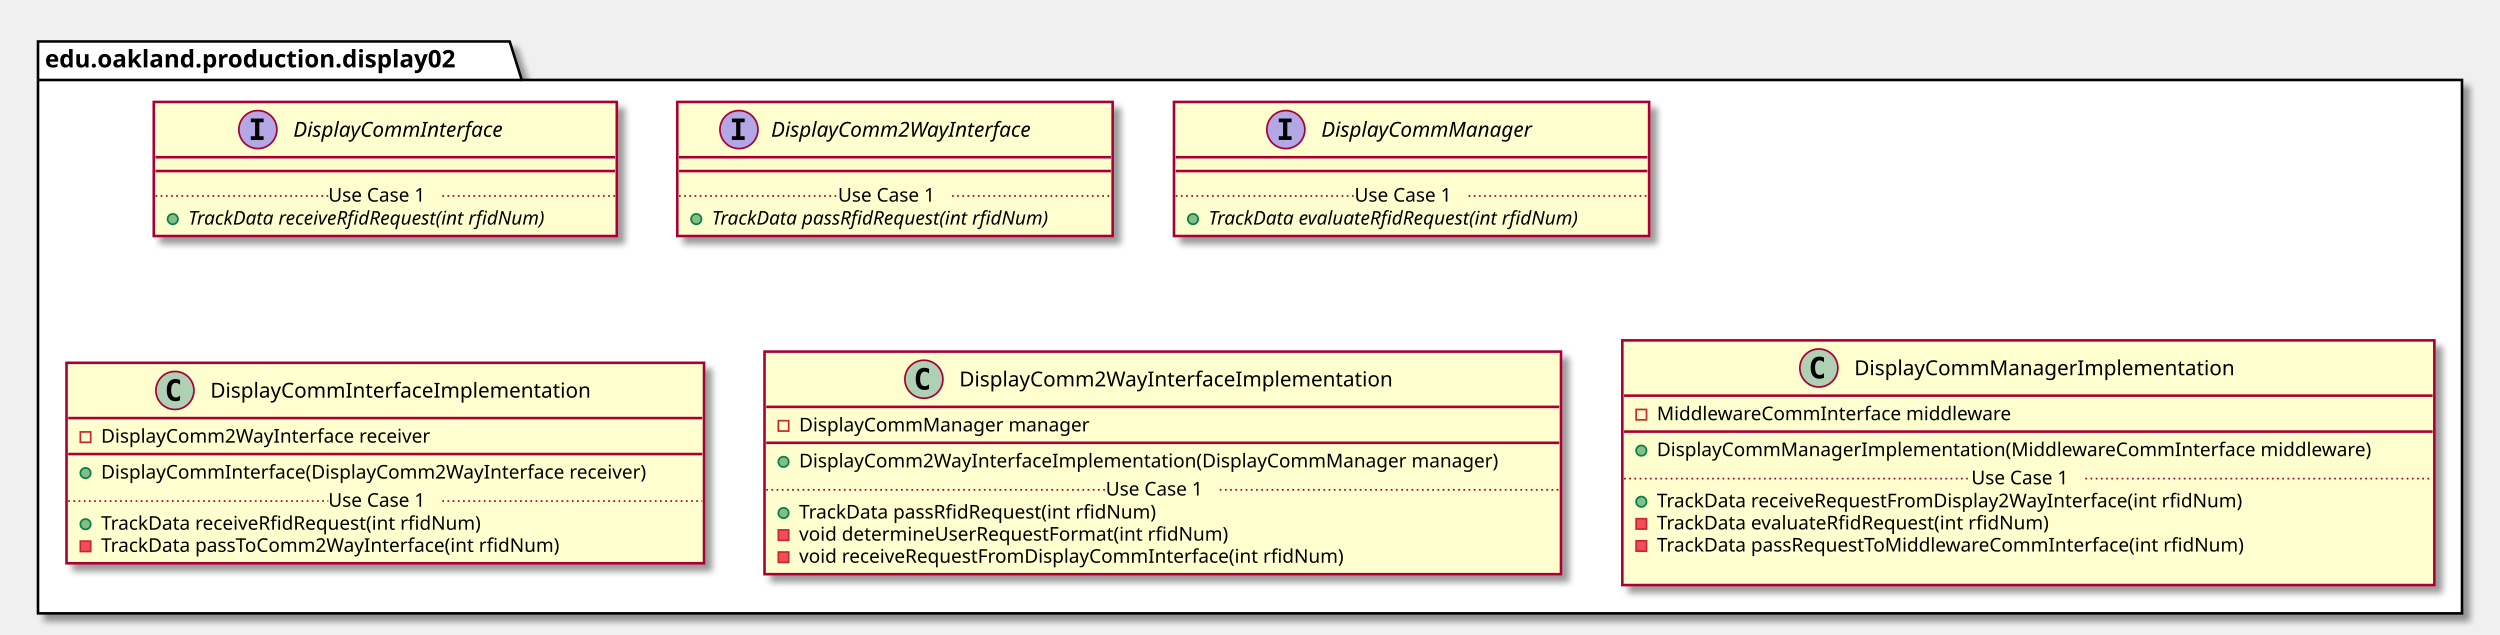
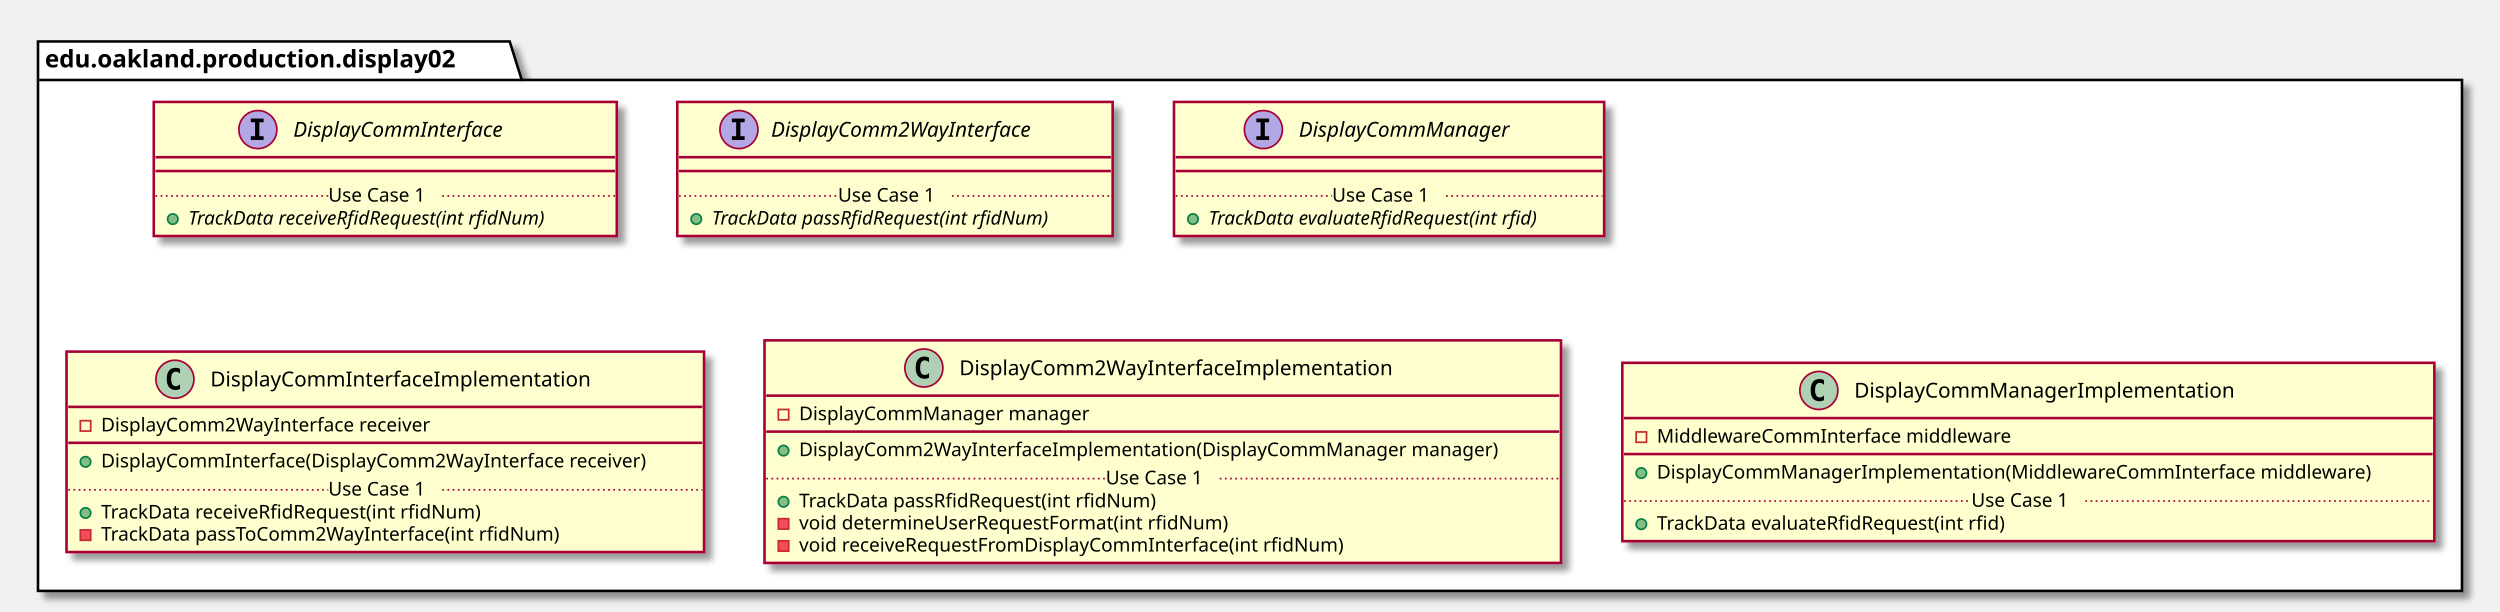
- <svg xmlns="http://www.w3.org/2000/svg" contentScriptType="application/ecmascript" contentStyleType="text/css" height="367px" preserveAspectRatio="none" style="width:1447px;height:367px;" version="1.1" viewBox="0 0 1447 367" width="1447px" zoomAndPan="magnify">
+ <svg xmlns="http://www.w3.org/2000/svg" contentScriptType="application/ecmascript" contentStyleType="text/css" height="354px" preserveAspectRatio="none" style="width:1447px;height:354px;" version="1.1" viewBox="0 0 1447 354" width="1447px" zoomAndPan="magnify">
  <defs>
-     <filter height="300%" id="f12lylh90zrlnk" width="300%" x="-1" y="-1">
+     <filter height="300%" id="f1ee8sc4un9j89" width="300%" x="-1" y="-1">
      <feGaussianBlur result="blurOut" stdDeviation="2.0" />
      <feColorMatrix in="blurOut" result="blurOut2" type="matrix" values="0 0 0 0 0 0 0 0 0 0 0 0 0 0 0 0 0 0 .4 0" />
      <feOffset dx="4.0" dy="4.0" in="blurOut2" result="blurOut3" />
      <feBlend in="SourceGraphic" in2="blurOut3" mode="normal" />
    </filter>
  </defs>
  <g>
-     <polygon fill="#FFFFFF" filter="url(#f12lylh90zrlnk)" points="22,24,295,24,302,46.297,1425,46.297,1425,355,22,355,22,24" style="stroke: #000000; stroke-width: 1.5;" />
+     <polygon fill="#FFFFFF" filter="url(#f1ee8sc4un9j89)" points="22,24,295,24,302,46.297,1425,46.297,1425,342,22,342,22,24" style="stroke: #000000; stroke-width: 1.5;" />
    <line style="stroke: #000000; stroke-width: 1.5;" x1="22" x2="302" y1="46.297" y2="46.297" />
    <text fill="#000000" font-family="sans-serif" font-size="14" font-weight="bold" lengthAdjust="spacingAndGlyphs" textLength="267" x="26" y="38.995">edu.oakland.production.display02</text>
-     <rect fill="#FEFECE" filter="url(#f12lylh90zrlnk)" height="77.609" id="DisplayCommInterface" style="stroke: #A80036; stroke-width: 1.5;" width="268" x="89" y="59" />
+     <rect fill="#FEFECE" filter="url(#f1ee8sc4un9j89)" height="77.609" id="DisplayCommInterface" style="stroke: #A80036; stroke-width: 1.5;" width="268" x="89" y="59" />
    <ellipse cx="149.25" cy="75" fill="#B4A7E5" rx="11" ry="11" style="stroke: #A80036; stroke-width: 1.0;" />
    <path d="M145.172,70.766 L145.172,68.609 L152.562,68.609 L152.562,70.766 L150.094,70.766 L150.094,78.844 L152.562,78.844 L152.562,81 L145.172,81 L145.172,78.844 L147.641,78.844 L147.641,70.766 L145.172,70.766 Z " />
    <text fill="#000000" font-family="sans-serif" font-size="12" font-style="italic" lengthAdjust="spacingAndGlyphs" textLength="139" x="169.75" y="79.154">DisplayCommInterface</text>
    <line style="stroke: #A80036; stroke-width: 1.5;" x1="90" x2="356" y1="91" y2="91" />
    <line style="stroke: #A80036; stroke-width: 1.5;" x1="90" x2="356" y1="99" y2="99" />
    <ellipse cx="100" cy="126.805" fill="#84BE84" rx="3" ry="3" style="stroke: #038048; stroke-width: 1.0;" />
    <text fill="#000000" font-family="sans-serif" font-size="11" font-style="italic" lengthAdjust="spacingAndGlyphs" textLength="242" x="109" y="130.015">TrackData receiveRfidRequest(int rfidNum)</text>
    <line style="stroke: #A80036; stroke-width: 1.0; stroke-dasharray: 1.0,2.0;" x1="90" x2="190" y1="113.402" y2="113.402" />
    <text fill="#000000" font-family="sans-serif" font-size="11" lengthAdjust="spacingAndGlyphs" textLength="66" x="190" y="116.71">Use Case 1</text>
    <line style="stroke: #A80036; stroke-width: 1.0; stroke-dasharray: 1.0,2.0;" x1="256" x2="356" y1="113.402" y2="113.402" />
-     <rect fill="#FEFECE" filter="url(#f12lylh90zrlnk)" height="77.609" id="DisplayComm2WayInterface" style="stroke: #A80036; stroke-width: 1.5;" width="252" x="392" y="59" />
+     <rect fill="#FEFECE" filter="url(#f1ee8sc4un9j89)" height="77.609" id="DisplayComm2WayInterface" style="stroke: #A80036; stroke-width: 1.5;" width="252" x="392" y="59" />
    <ellipse cx="427.7" cy="75" fill="#B4A7E5" rx="11" ry="11" style="stroke: #A80036; stroke-width: 1.0;" />
    <path d="M423.622,70.766 L423.622,68.609 L431.012,68.609 L431.012,70.766 L428.544,70.766 L428.544,78.844 L431.012,78.844 L431.012,81 L423.622,81 L423.622,78.844 L426.091,78.844 L426.091,70.766 L423.622,70.766 Z " />
    <text fill="#000000" font-family="sans-serif" font-size="12" font-style="italic" lengthAdjust="spacingAndGlyphs" textLength="174" x="446.3" y="79.154">DisplayComm2WayInterface</text>
    <line style="stroke: #A80036; stroke-width: 1.5;" x1="393" x2="643" y1="91" y2="91" />
    <line style="stroke: #A80036; stroke-width: 1.5;" x1="393" x2="643" y1="99" y2="99" />
    <ellipse cx="403" cy="126.805" fill="#84BE84" rx="3" ry="3" style="stroke: #038048; stroke-width: 1.0;" />
    <text fill="#000000" font-family="sans-serif" font-size="11" font-style="italic" lengthAdjust="spacingAndGlyphs" textLength="226" x="412" y="130.015">TrackData passRfidRequest(int rfidNum)</text>
    <line style="stroke: #A80036; stroke-width: 1.0; stroke-dasharray: 1.0,2.0;" x1="393" x2="485" y1="113.402" y2="113.402" />
    <text fill="#000000" font-family="sans-serif" font-size="11" lengthAdjust="spacingAndGlyphs" textLength="66" x="485" y="116.71">Use Case 1</text>
    <line style="stroke: #A80036; stroke-width: 1.0; stroke-dasharray: 1.0,2.0;" x1="551" x2="643" y1="113.402" y2="113.402" />
-     <rect fill="#FEFECE" filter="url(#f12lylh90zrlnk)" height="77.609" id="DisplayCommManager" style="stroke: #A80036; stroke-width: 1.5;" width="275" x="679.5" y="59" />
-     <ellipse cx="744.25" cy="75" fill="#B4A7E5" rx="11" ry="11" style="stroke: #A80036; stroke-width: 1.0;" />
-     <path d="M740.172,70.766 L740.172,68.609 L747.562,68.609 L747.562,70.766 L745.094,70.766 L745.094,78.844 L747.562,78.844 L747.562,81 L740.172,81 L740.172,78.844 L742.641,78.844 L742.641,70.766 L740.172,70.766 Z " />
-     <text fill="#000000" font-family="sans-serif" font-size="12" font-style="italic" lengthAdjust="spacingAndGlyphs" textLength="137" x="764.75" y="79.154">DisplayCommManager</text>
-     <line style="stroke: #A80036; stroke-width: 1.5;" x1="680.5" x2="953.5" y1="91" y2="91" />
-     <line style="stroke: #A80036; stroke-width: 1.5;" x1="680.5" x2="953.5" y1="99" y2="99" />
+     <rect fill="#FEFECE" filter="url(#f1ee8sc4un9j89)" height="77.609" id="DisplayCommManager" style="stroke: #A80036; stroke-width: 1.5;" width="249" x="679.5" y="59" />
+     <ellipse cx="731.25" cy="75" fill="#B4A7E5" rx="11" ry="11" style="stroke: #A80036; stroke-width: 1.0;" />
+     <path d="M727.172,70.766 L727.172,68.609 L734.562,68.609 L734.562,70.766 L732.094,70.766 L732.094,78.844 L734.562,78.844 L734.562,81 L727.172,81 L727.172,78.844 L729.641,78.844 L729.641,70.766 L727.172,70.766 Z " />
+     <text fill="#000000" font-family="sans-serif" font-size="12" font-style="italic" lengthAdjust="spacingAndGlyphs" textLength="137" x="751.75" y="79.154">DisplayCommManager</text>
+     <line style="stroke: #A80036; stroke-width: 1.5;" x1="680.5" x2="927.5" y1="91" y2="91" />
+     <line style="stroke: #A80036; stroke-width: 1.5;" x1="680.5" x2="927.5" y1="99" y2="99" />
    <ellipse cx="690.5" cy="126.805" fill="#84BE84" rx="3" ry="3" style="stroke: #038048; stroke-width: 1.0;" />
-     <text fill="#000000" font-family="sans-serif" font-size="11" font-style="italic" lengthAdjust="spacingAndGlyphs" textLength="249" x="699.5" y="130.015">TrackData evaluateRfidRequest(int rfidNum)</text>
-     <line style="stroke: #A80036; stroke-width: 1.0; stroke-dasharray: 1.0,2.0;" x1="680.5" x2="784" y1="113.402" y2="113.402" />
-     <text fill="#000000" font-family="sans-serif" font-size="11" lengthAdjust="spacingAndGlyphs" textLength="66" x="784" y="116.71">Use Case 1</text>
-     <line style="stroke: #A80036; stroke-width: 1.0; stroke-dasharray: 1.0,2.0;" x1="850" x2="953.5" y1="113.402" y2="113.402" />
-     <rect fill="#FEFECE" filter="url(#f12lylh90zrlnk)" height="116.023" id="DisplayCommInterfaceImplementation" style="stroke: #A80036; stroke-width: 1.5;" width="369" x="38.5" y="210" />
-     <ellipse cx="101.25" cy="226" fill="#ADD1B2" rx="11" ry="11" style="stroke: #A80036; stroke-width: 1.0;" />
-     <path d="M104.219,231.641 Q103.641,231.938 103,232.078 Q102.359,232.234 101.656,232.234 Q99.156,232.234 97.828,230.594 Q96.516,228.938 96.516,225.812 Q96.516,222.688 97.828,221.031 Q99.156,219.375 101.656,219.375 Q102.359,219.375 103,219.531 Q103.656,219.688 104.219,219.984 L104.219,222.703 Q103.594,222.125 103,221.859 Q102.406,221.578 101.781,221.578 Q100.438,221.578 99.75,222.656 Q99.062,223.719 99.062,225.812 Q99.062,227.906 99.75,228.984 Q100.438,230.047 101.781,230.047 Q102.406,230.047 103,229.781 Q103.594,229.5 104.219,228.922 L104.219,231.641 Z " />
-     <text fill="#000000" font-family="sans-serif" font-size="12" lengthAdjust="spacingAndGlyphs" textLength="235" x="121.75" y="230.154">DisplayCommInterfaceImplementation</text>
-     <line style="stroke: #A80036; stroke-width: 1.5;" x1="39.5" x2="406.5" y1="242" y2="242" />
-     <rect fill="none" height="6" style="stroke: #C82930; stroke-width: 1.0;" width="6" x="46.5" y="250" />
-     <text fill="#000000" font-family="sans-serif" font-size="11" lengthAdjust="spacingAndGlyphs" textLength="207" x="58.5" y="256.21">DisplayComm2WayInterface receiver</text>
-     <line style="stroke: #A80036; stroke-width: 1.5;" x1="39.5" x2="406.5" y1="262.805" y2="262.805" />
-     <ellipse cx="49.5" cy="273.805" fill="#84BE84" rx="3" ry="3" style="stroke: #038048; stroke-width: 1.0;" />
-     <text fill="#000000" font-family="sans-serif" font-size="11" lengthAdjust="spacingAndGlyphs" textLength="343" x="58.5" y="277.015">DisplayCommInterface(DisplayComm2WayInterface receiver)</text>
-     <ellipse cx="49.5" cy="303.414" fill="#84BE84" rx="3" ry="3" style="stroke: #038048; stroke-width: 1.0;" />
-     <text fill="#000000" font-family="sans-serif" font-size="11" lengthAdjust="spacingAndGlyphs" textLength="240" x="58.5" y="306.625">TrackData receiveRfidRequest(int rfidNum)</text>
-     <rect fill="#F24D5C" height="6" style="stroke: #C82930; stroke-width: 1.0;" width="6" x="46.5" y="313.219" />
-     <text fill="#000000" font-family="sans-serif" font-size="11" lengthAdjust="spacingAndGlyphs" textLength="290" x="58.5" y="319.429">TrackData passToComm2WayInterface(int rfidNum)</text>
-     <line style="stroke: #A80036; stroke-width: 1.0; stroke-dasharray: 1.0,2.0;" x1="39.5" x2="190" y1="290.012" y2="290.012" />
-     <text fill="#000000" font-family="sans-serif" font-size="11" lengthAdjust="spacingAndGlyphs" textLength="66" x="190" y="293.32">Use Case 1</text>
-     <line style="stroke: #A80036; stroke-width: 1.0; stroke-dasharray: 1.0,2.0;" x1="256" x2="406.5" y1="290.012" y2="290.012" />
-     <rect fill="#FEFECE" filter="url(#f12lylh90zrlnk)" height="128.828" id="DisplayComm2WayInterfaceImplementation" style="stroke: #A80036; stroke-width: 1.5;" width="461" x="442.5" y="203.5" />
-     <ellipse cx="534.75" cy="219.5" fill="#ADD1B2" rx="11" ry="11" style="stroke: #A80036; stroke-width: 1.0;" />
-     <path d="M537.719,225.141 Q537.141,225.438 536.5,225.578 Q535.859,225.734 535.156,225.734 Q532.656,225.734 531.328,224.094 Q530.016,222.438 530.016,219.312 Q530.016,216.188 531.328,214.531 Q532.656,212.875 535.156,212.875 Q535.859,212.875 536.5,213.031 Q537.156,213.188 537.719,213.484 L537.719,216.203 Q537.094,215.625 536.5,215.359 Q535.906,215.078 535.281,215.078 Q533.938,215.078 533.25,216.156 Q532.562,217.219 532.562,219.312 Q532.562,221.406 533.25,222.484 Q533.938,223.547 535.281,223.547 Q535.906,223.547 536.5,223.281 Q537.094,223 537.719,222.422 L537.719,225.141 Z " />
-     <text fill="#000000" font-family="sans-serif" font-size="12" lengthAdjust="spacingAndGlyphs" textLength="268" x="555.25" y="223.654">DisplayComm2WayInterfaceImplementation</text>
-     <line style="stroke: #A80036; stroke-width: 1.5;" x1="443.5" x2="902.5" y1="235.5" y2="235.5" />
-     <rect fill="none" height="6" style="stroke: #C82930; stroke-width: 1.0;" width="6" x="450.5" y="243.5" />
-     <text fill="#000000" font-family="sans-serif" font-size="11" lengthAdjust="spacingAndGlyphs" textLength="182" x="462.5" y="249.71">DisplayCommManager manager</text>
-     <line style="stroke: #A80036; stroke-width: 1.5;" x1="443.5" x2="902.5" y1="256.305" y2="256.305" />
-     <ellipse cx="453.5" cy="267.305" fill="#84BE84" rx="3" ry="3" style="stroke: #038048; stroke-width: 1.0;" />
-     <text fill="#000000" font-family="sans-serif" font-size="11" lengthAdjust="spacingAndGlyphs" textLength="435" x="462.5" y="270.515">DisplayComm2WayInterfaceImplementation(DisplayCommManager manager)</text>
-     <ellipse cx="453.5" cy="296.914" fill="#84BE84" rx="3" ry="3" style="stroke: #038048; stroke-width: 1.0;" />
-     <text fill="#000000" font-family="sans-serif" font-size="11" lengthAdjust="spacingAndGlyphs" textLength="227" x="462.5" y="300.125">TrackData passRfidRequest(int rfidNum)</text>
-     <rect fill="#F24D5C" height="6" style="stroke: #C82930; stroke-width: 1.0;" width="6" x="450.5" y="306.719" />
-     <text fill="#000000" font-family="sans-serif" font-size="11" lengthAdjust="spacingAndGlyphs" textLength="269" x="462.5" y="312.929">void determineUserRequestFormat(int rfidNum)</text>
-     <rect fill="#F24D5C" height="6" style="stroke: #C82930; stroke-width: 1.0;" width="6" x="450.5" y="319.523" />
-     <text fill="#000000" font-family="sans-serif" font-size="11" lengthAdjust="spacingAndGlyphs" textLength="342" x="462.5" y="325.734">void receiveRequestFromDisplayCommInterface(int rfidNum)</text>
-     <line style="stroke: #A80036; stroke-width: 1.0; stroke-dasharray: 1.0,2.0;" x1="443.5" x2="640" y1="283.512" y2="283.512" />
-     <text fill="#000000" font-family="sans-serif" font-size="11" lengthAdjust="spacingAndGlyphs" textLength="66" x="640" y="286.82">Use Case 1</text>
-     <line style="stroke: #A80036; stroke-width: 1.0; stroke-dasharray: 1.0,2.0;" x1="706" x2="902.5" y1="283.512" y2="283.512" />
-     <rect fill="#FEFECE" filter="url(#f12lylh90zrlnk)" height="141.633" id="DisplayCommManagerImplementation" style="stroke: #A80036; stroke-width: 1.5;" width="470" x="939" y="197" />
-     <ellipse cx="1052.75" cy="213" fill="#ADD1B2" rx="11" ry="11" style="stroke: #A80036; stroke-width: 1.0;" />
-     <path d="M1055.719,218.641 Q1055.141,218.938 1054.5,219.078 Q1053.859,219.234 1053.156,219.234 Q1050.656,219.234 1049.328,217.594 Q1048.016,215.938 1048.016,212.812 Q1048.016,209.688 1049.328,208.031 Q1050.656,206.375 1053.156,206.375 Q1053.859,206.375 1054.5,206.531 Q1055.156,206.688 1055.719,206.984 L1055.719,209.703 Q1055.094,209.125 1054.5,208.859 Q1053.906,208.578 1053.281,208.578 Q1051.938,208.578 1051.25,209.656 Q1050.562,210.719 1050.562,212.812 Q1050.562,214.906 1051.25,215.984 Q1051.938,217.047 1053.281,217.047 Q1053.906,217.047 1054.5,216.781 Q1055.094,216.5 1055.719,215.922 L1055.719,218.641 Z " />
-     <text fill="#000000" font-family="sans-serif" font-size="12" lengthAdjust="spacingAndGlyphs" textLength="234" x="1073.25" y="217.154">DisplayCommManagerImplementation</text>
-     <line style="stroke: #A80036; stroke-width: 1.5;" x1="940" x2="1408" y1="229" y2="229" />
-     <rect fill="none" height="6" style="stroke: #C82930; stroke-width: 1.0;" width="6" x="947" y="237" />
-     <text fill="#000000" font-family="sans-serif" font-size="11" lengthAdjust="spacingAndGlyphs" textLength="221" x="959" y="243.21">MiddlewareCommInterface middleware</text>
-     <line style="stroke: #A80036; stroke-width: 1.5;" x1="940" x2="1408" y1="249.805" y2="249.805" />
-     <ellipse cx="950" cy="260.805" fill="#84BE84" rx="3" ry="3" style="stroke: #038048; stroke-width: 1.0;" />
-     <text fill="#000000" font-family="sans-serif" font-size="11" lengthAdjust="spacingAndGlyphs" textLength="444" x="959" y="264.015">DisplayCommManagerImplementation(MiddlewareCommInterface middleware)</text>
-     <ellipse cx="950" cy="290.414" fill="#84BE84" rx="3" ry="3" style="stroke: #038048; stroke-width: 1.0;" />
-     <text fill="#000000" font-family="sans-serif" font-size="11" lengthAdjust="spacingAndGlyphs" textLength="368" x="959" y="293.625">TrackData receiveRequestFromDisplay2WayInterface(int rfidNum)</text>
-     <rect fill="#F24D5C" height="6" style="stroke: #C82930; stroke-width: 1.0;" width="6" x="947" y="300.219" />
-     <text fill="#000000" font-family="sans-serif" font-size="11" lengthAdjust="spacingAndGlyphs" textLength="247" x="959" y="306.429">TrackData evaluateRfidRequest(int rfidNum)</text>
-     <rect fill="#F24D5C" height="6" style="stroke: #C82930; stroke-width: 1.0;" width="6" x="947" y="313.023" />
-     <text fill="#000000" font-family="sans-serif" font-size="11" lengthAdjust="spacingAndGlyphs" textLength="371" x="959" y="319.234">TrackData passRequestToMiddlewareCommInterface(int rfidNum)</text>
-     <text fill="#000000" font-family="sans-serif" font-size="11" lengthAdjust="spacingAndGlyphs" textLength="0" x="963" y="332.039" />
-     <line style="stroke: #A80036; stroke-width: 1.0; stroke-dasharray: 1.0,2.0;" x1="940" x2="1141" y1="277.012" y2="277.012" />
-     <text fill="#000000" font-family="sans-serif" font-size="11" lengthAdjust="spacingAndGlyphs" textLength="66" x="1141" y="280.32">Use Case 1</text>
-     <line style="stroke: #A80036; stroke-width: 1.0; stroke-dasharray: 1.0,2.0;" x1="1207" x2="1408" y1="277.012" y2="277.012" />
+     <text fill="#000000" font-family="sans-serif" font-size="11" font-style="italic" lengthAdjust="spacingAndGlyphs" textLength="223" x="699.5" y="130.015">TrackData evaluateRfidRequest(int rfid)</text>
+     <line style="stroke: #A80036; stroke-width: 1.0; stroke-dasharray: 1.0,2.0;" x1="680.5" x2="771" y1="113.402" y2="113.402" />
+     <text fill="#000000" font-family="sans-serif" font-size="11" lengthAdjust="spacingAndGlyphs" textLength="66" x="771" y="116.71">Use Case 1</text>
+     <line style="stroke: #A80036; stroke-width: 1.0; stroke-dasharray: 1.0,2.0;" x1="837" x2="927.5" y1="113.402" y2="113.402" />
+     <rect fill="#FEFECE" filter="url(#f1ee8sc4un9j89)" height="116.023" id="DisplayCommInterfaceImplementation" style="stroke: #A80036; stroke-width: 1.5;" width="369" x="38.5" y="203.5" />
+     <ellipse cx="101.25" cy="219.5" fill="#ADD1B2" rx="11" ry="11" style="stroke: #A80036; stroke-width: 1.0;" />
+     <path d="M104.219,225.141 Q103.641,225.438 103,225.578 Q102.359,225.734 101.656,225.734 Q99.156,225.734 97.828,224.094 Q96.516,222.438 96.516,219.312 Q96.516,216.188 97.828,214.531 Q99.156,212.875 101.656,212.875 Q102.359,212.875 103,213.031 Q103.656,213.188 104.219,213.484 L104.219,216.203 Q103.594,215.625 103,215.359 Q102.406,215.078 101.781,215.078 Q100.438,215.078 99.75,216.156 Q99.062,217.219 99.062,219.312 Q99.062,221.406 99.75,222.484 Q100.438,223.547 101.781,223.547 Q102.406,223.547 103,223.281 Q103.594,223 104.219,222.422 L104.219,225.141 Z " />
+     <text fill="#000000" font-family="sans-serif" font-size="12" lengthAdjust="spacingAndGlyphs" textLength="235" x="121.75" y="223.654">DisplayCommInterfaceImplementation</text>
+     <line style="stroke: #A80036; stroke-width: 1.5;" x1="39.5" x2="406.5" y1="235.5" y2="235.5" />
+     <rect fill="none" height="6" style="stroke: #C82930; stroke-width: 1.0;" width="6" x="46.5" y="243.5" />
+     <text fill="#000000" font-family="sans-serif" font-size="11" lengthAdjust="spacingAndGlyphs" textLength="207" x="58.5" y="249.71">DisplayComm2WayInterface receiver</text>
+     <line style="stroke: #A80036; stroke-width: 1.5;" x1="39.5" x2="406.5" y1="256.305" y2="256.305" />
+     <ellipse cx="49.5" cy="267.305" fill="#84BE84" rx="3" ry="3" style="stroke: #038048; stroke-width: 1.0;" />
+     <text fill="#000000" font-family="sans-serif" font-size="11" lengthAdjust="spacingAndGlyphs" textLength="343" x="58.5" y="270.515">DisplayCommInterface(DisplayComm2WayInterface receiver)</text>
+     <ellipse cx="49.5" cy="296.914" fill="#84BE84" rx="3" ry="3" style="stroke: #038048; stroke-width: 1.0;" />
+     <text fill="#000000" font-family="sans-serif" font-size="11" lengthAdjust="spacingAndGlyphs" textLength="240" x="58.5" y="300.125">TrackData receiveRfidRequest(int rfidNum)</text>
+     <rect fill="#F24D5C" height="6" style="stroke: #C82930; stroke-width: 1.0;" width="6" x="46.5" y="306.719" />
+     <text fill="#000000" font-family="sans-serif" font-size="11" lengthAdjust="spacingAndGlyphs" textLength="290" x="58.5" y="312.929">TrackData passToComm2WayInterface(int rfidNum)</text>
+     <line style="stroke: #A80036; stroke-width: 1.0; stroke-dasharray: 1.0,2.0;" x1="39.5" x2="190" y1="283.512" y2="283.512" />
+     <text fill="#000000" font-family="sans-serif" font-size="11" lengthAdjust="spacingAndGlyphs" textLength="66" x="190" y="286.82">Use Case 1</text>
+     <line style="stroke: #A80036; stroke-width: 1.0; stroke-dasharray: 1.0,2.0;" x1="256" x2="406.5" y1="283.512" y2="283.512" />
+     <rect fill="#FEFECE" filter="url(#f1ee8sc4un9j89)" height="128.828" id="DisplayComm2WayInterfaceImplementation" style="stroke: #A80036; stroke-width: 1.5;" width="461" x="442.5" y="197" />
+     <ellipse cx="534.75" cy="213" fill="#ADD1B2" rx="11" ry="11" style="stroke: #A80036; stroke-width: 1.0;" />
+     <path d="M537.719,218.641 Q537.141,218.938 536.5,219.078 Q535.859,219.234 535.156,219.234 Q532.656,219.234 531.328,217.594 Q530.016,215.938 530.016,212.812 Q530.016,209.688 531.328,208.031 Q532.656,206.375 535.156,206.375 Q535.859,206.375 536.5,206.531 Q537.156,206.688 537.719,206.984 L537.719,209.703 Q537.094,209.125 536.5,208.859 Q535.906,208.578 535.281,208.578 Q533.938,208.578 533.25,209.656 Q532.562,210.719 532.562,212.812 Q532.562,214.906 533.25,215.984 Q533.938,217.047 535.281,217.047 Q535.906,217.047 536.5,216.781 Q537.094,216.5 537.719,215.922 L537.719,218.641 Z " />
+     <text fill="#000000" font-family="sans-serif" font-size="12" lengthAdjust="spacingAndGlyphs" textLength="268" x="555.25" y="217.154">DisplayComm2WayInterfaceImplementation</text>
+     <line style="stroke: #A80036; stroke-width: 1.5;" x1="443.5" x2="902.5" y1="229" y2="229" />
+     <rect fill="none" height="6" style="stroke: #C82930; stroke-width: 1.0;" width="6" x="450.5" y="237" />
+     <text fill="#000000" font-family="sans-serif" font-size="11" lengthAdjust="spacingAndGlyphs" textLength="182" x="462.5" y="243.21">DisplayCommManager manager</text>
+     <line style="stroke: #A80036; stroke-width: 1.5;" x1="443.5" x2="902.5" y1="249.805" y2="249.805" />
+     <ellipse cx="453.5" cy="260.805" fill="#84BE84" rx="3" ry="3" style="stroke: #038048; stroke-width: 1.0;" />
+     <text fill="#000000" font-family="sans-serif" font-size="11" lengthAdjust="spacingAndGlyphs" textLength="435" x="462.5" y="264.015">DisplayComm2WayInterfaceImplementation(DisplayCommManager manager)</text>
+     <ellipse cx="453.5" cy="290.414" fill="#84BE84" rx="3" ry="3" style="stroke: #038048; stroke-width: 1.0;" />
+     <text fill="#000000" font-family="sans-serif" font-size="11" lengthAdjust="spacingAndGlyphs" textLength="227" x="462.5" y="293.625">TrackData passRfidRequest(int rfidNum)</text>
+     <rect fill="#F24D5C" height="6" style="stroke: #C82930; stroke-width: 1.0;" width="6" x="450.5" y="300.219" />
+     <text fill="#000000" font-family="sans-serif" font-size="11" lengthAdjust="spacingAndGlyphs" textLength="269" x="462.5" y="306.429">void determineUserRequestFormat(int rfidNum)</text>
+     <rect fill="#F24D5C" height="6" style="stroke: #C82930; stroke-width: 1.0;" width="6" x="450.5" y="313.023" />
+     <text fill="#000000" font-family="sans-serif" font-size="11" lengthAdjust="spacingAndGlyphs" textLength="342" x="462.5" y="319.234">void receiveRequestFromDisplayCommInterface(int rfidNum)</text>
+     <line style="stroke: #A80036; stroke-width: 1.0; stroke-dasharray: 1.0,2.0;" x1="443.5" x2="640" y1="277.012" y2="277.012" />
+     <text fill="#000000" font-family="sans-serif" font-size="11" lengthAdjust="spacingAndGlyphs" textLength="66" x="640" y="280.32">Use Case 1</text>
+     <line style="stroke: #A80036; stroke-width: 1.0; stroke-dasharray: 1.0,2.0;" x1="706" x2="902.5" y1="277.012" y2="277.012" />
+     <rect fill="#FEFECE" filter="url(#f1ee8sc4un9j89)" height="103.219" id="DisplayCommManagerImplementation" style="stroke: #A80036; stroke-width: 1.5;" width="470" x="939" y="210" />
+     <ellipse cx="1052.75" cy="226" fill="#ADD1B2" rx="11" ry="11" style="stroke: #A80036; stroke-width: 1.0;" />
+     <path d="M1055.719,231.641 Q1055.141,231.938 1054.5,232.078 Q1053.859,232.234 1053.156,232.234 Q1050.656,232.234 1049.328,230.594 Q1048.016,228.938 1048.016,225.812 Q1048.016,222.688 1049.328,221.031 Q1050.656,219.375 1053.156,219.375 Q1053.859,219.375 1054.5,219.531 Q1055.156,219.688 1055.719,219.984 L1055.719,222.703 Q1055.094,222.125 1054.5,221.859 Q1053.906,221.578 1053.281,221.578 Q1051.938,221.578 1051.25,222.656 Q1050.562,223.719 1050.562,225.812 Q1050.562,227.906 1051.25,228.984 Q1051.938,230.047 1053.281,230.047 Q1053.906,230.047 1054.5,229.781 Q1055.094,229.5 1055.719,228.922 L1055.719,231.641 Z " />
+     <text fill="#000000" font-family="sans-serif" font-size="12" lengthAdjust="spacingAndGlyphs" textLength="234" x="1073.25" y="230.154">DisplayCommManagerImplementation</text>
+     <line style="stroke: #A80036; stroke-width: 1.5;" x1="940" x2="1408" y1="242" y2="242" />
+     <rect fill="none" height="6" style="stroke: #C82930; stroke-width: 1.0;" width="6" x="947" y="250" />
+     <text fill="#000000" font-family="sans-serif" font-size="11" lengthAdjust="spacingAndGlyphs" textLength="221" x="959" y="256.21">MiddlewareCommInterface middleware</text>
+     <line style="stroke: #A80036; stroke-width: 1.5;" x1="940" x2="1408" y1="262.805" y2="262.805" />
+     <ellipse cx="950" cy="273.805" fill="#84BE84" rx="3" ry="3" style="stroke: #038048; stroke-width: 1.0;" />
+     <text fill="#000000" font-family="sans-serif" font-size="11" lengthAdjust="spacingAndGlyphs" textLength="444" x="959" y="277.015">DisplayCommManagerImplementation(MiddlewareCommInterface middleware)</text>
+     <ellipse cx="950" cy="303.414" fill="#84BE84" rx="3" ry="3" style="stroke: #038048; stroke-width: 1.0;" />
+     <text fill="#000000" font-family="sans-serif" font-size="11" lengthAdjust="spacingAndGlyphs" textLength="221" x="959" y="306.625">TrackData evaluateRfidRequest(int rfid)</text>
+     <line style="stroke: #A80036; stroke-width: 1.0; stroke-dasharray: 1.0,2.0;" x1="940" x2="1141" y1="290.012" y2="290.012" />
+     <text fill="#000000" font-family="sans-serif" font-size="11" lengthAdjust="spacingAndGlyphs" textLength="66" x="1141" y="293.32">Use Case 1</text>
+     <line style="stroke: #A80036; stroke-width: 1.0; stroke-dasharray: 1.0,2.0;" x1="1207" x2="1408" y1="290.012" y2="290.012" />
  </g>
</svg>
